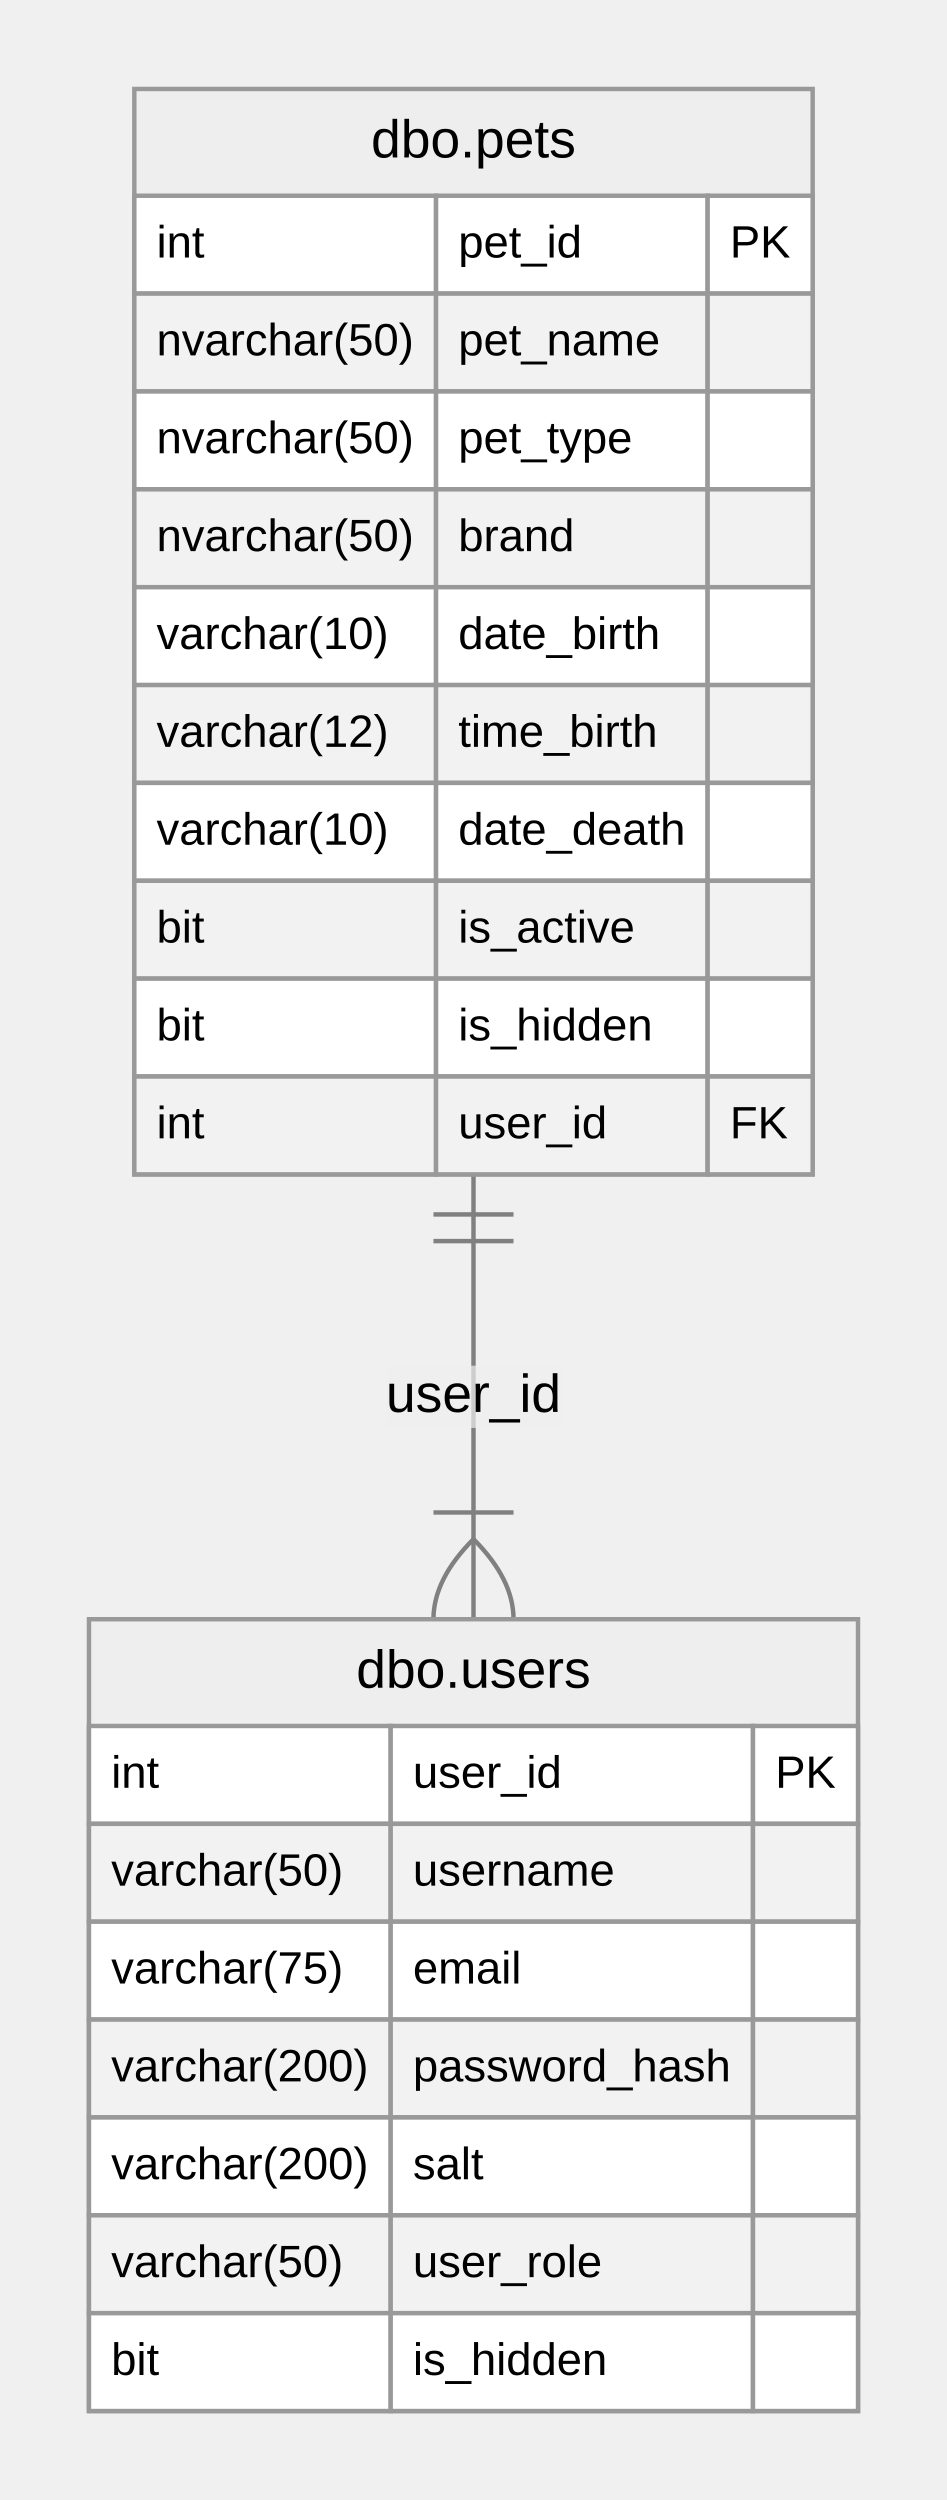
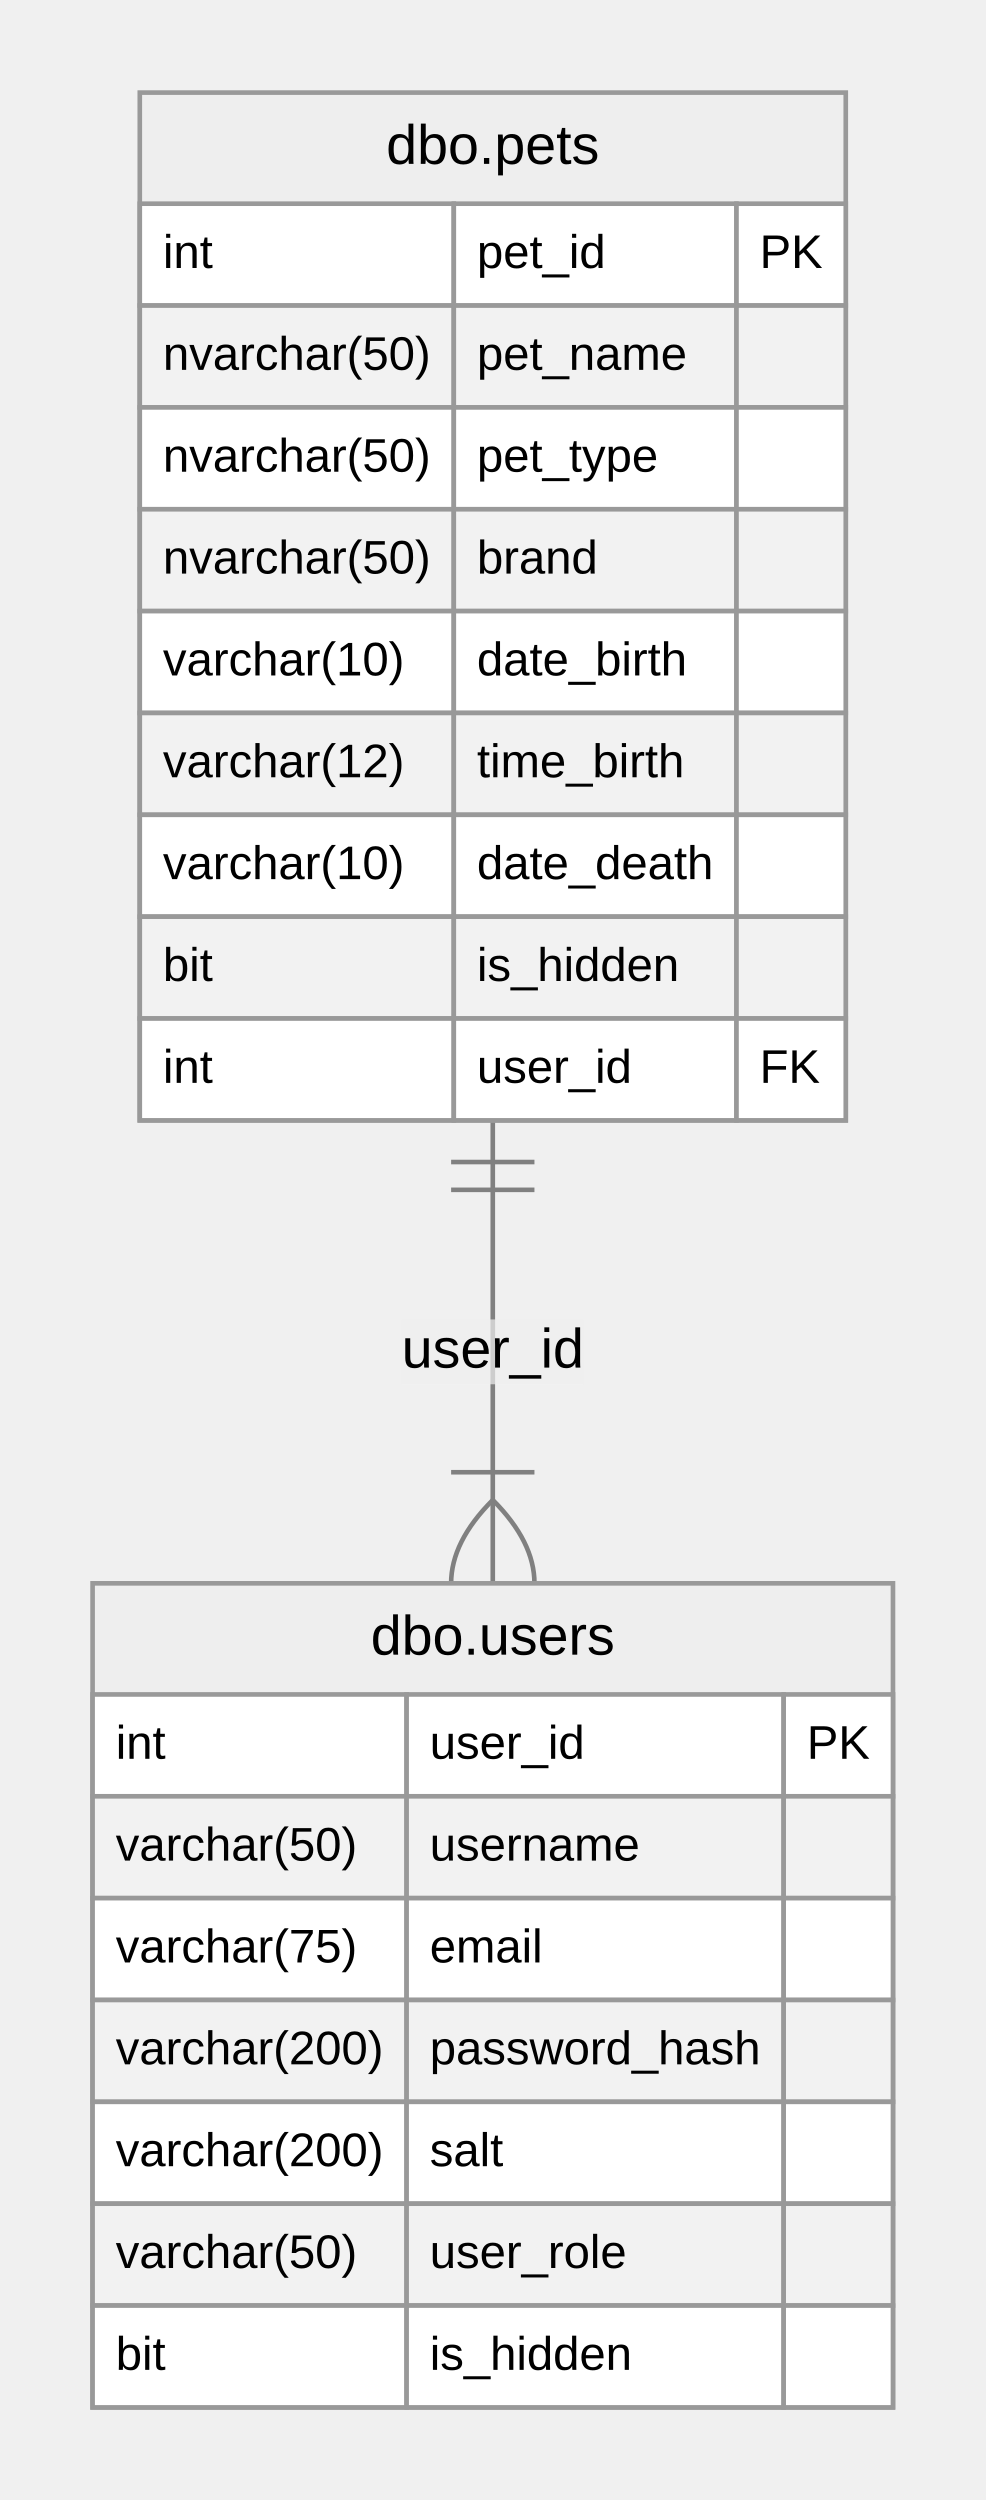
- <svg xmlns="http://www.w3.org/2000/svg" aria-roledescription="er" role="graphics-document document" viewBox="0 0 212.883 562" style="max-width: 212.883px;" width="100%" id="mermaidSvgChart">
+ <svg xmlns="http://www.w3.org/2000/svg" aria-roledescription="er" role="graphics-document document" viewBox="0 0 212.883 540" style="max-width: 212.883px;" width="100%" id="mermaidSvgChart">
  <style>#mermaidSvgChart{font-family:"trebuchet ms",verdana,arial,sans-serif;font-size:16px;fill:#000000;}#mermaidSvgChart .error-icon{fill:#552222;}#mermaidSvgChart .error-text{fill:#552222;stroke:#552222;}#mermaidSvgChart .edge-thickness-normal{stroke-width:2px;}#mermaidSvgChart .edge-thickness-thick{stroke-width:3.5px;}#mermaidSvgChart .edge-pattern-solid{stroke-dasharray:0;}#mermaidSvgChart .edge-pattern-dashed{stroke-dasharray:3;}#mermaidSvgChart .edge-pattern-dotted{stroke-dasharray:2;}#mermaidSvgChart .marker{fill:#666;stroke:#666;}#mermaidSvgChart .marker.cross{stroke:#666;}#mermaidSvgChart svg{font-family:"trebuchet ms",verdana,arial,sans-serif;font-size:16px;}#mermaidSvgChart .entityBox{fill:#eee;stroke:#999;}#mermaidSvgChart .attributeBoxOdd{fill:#ffffff;stroke:#999;}#mermaidSvgChart .attributeBoxEven{fill:#f2f2f2;stroke:#999;}#mermaidSvgChart .relationshipLabelBox{fill:hsl(-160, 0%, 93.333%);opacity:0.7;background-color:hsl(-160, 0%, 93.333%);}#mermaidSvgChart .relationshipLabelBox rect{opacity:0.5;}#mermaidSvgChart .relationshipLine{stroke:#666;}#mermaidSvgChart .entityTitleText{text-anchor:middle;font-size:18px;fill:#000000;}#mermaidSvgChart :root{--mermaid-font-family:"trebuchet ms",verdana,arial,sans-serif;}</style>
  <g />
  <defs>
    <marker orient="auto" markerHeight="18" markerWidth="18" refY="9" refX="0" id="ONLY_ONE_START">
      <path d="M9,0 L9,18 M15,0 L15,18" fill="none" stroke="gray" />
    </marker>
  </defs>
  <defs>
    <marker orient="auto" markerHeight="18" markerWidth="18" refY="9" refX="18" id="ONLY_ONE_END">
      <path d="M3,0 L3,18 M9,0 L9,18" fill="none" stroke="gray" />
    </marker>
  </defs>
  <defs>
    <marker orient="auto" markerHeight="18" markerWidth="30" refY="9" refX="0" id="ZERO_OR_ONE_START">
      <circle r="6" cy="9" cx="21" fill="white" stroke="gray" />
      <path d="M9,0 L9,18" fill="none" stroke="gray" />
    </marker>
  </defs>
  <defs>
    <marker orient="auto" markerHeight="18" markerWidth="30" refY="9" refX="30" id="ZERO_OR_ONE_END">
      <circle r="6" cy="9" cx="9" fill="white" stroke="gray" />
      <path d="M21,0 L21,18" fill="none" stroke="gray" />
    </marker>
  </defs>
  <defs>
    <marker orient="auto" markerHeight="36" markerWidth="45" refY="18" refX="18" id="ONE_OR_MORE_START">
      <path d="M0,18 Q 18,0 36,18 Q 18,36 0,18 M42,9 L42,27" fill="none" stroke="gray" />
    </marker>
  </defs>
  <defs>
    <marker orient="auto" markerHeight="36" markerWidth="45" refY="18" refX="27" id="ONE_OR_MORE_END">
      <path d="M3,9 L3,27 M9,18 Q27,0 45,18 Q27,36 9,18" fill="none" stroke="gray" />
    </marker>
  </defs>
  <defs>
    <marker orient="auto" markerHeight="36" markerWidth="57" refY="18" refX="18" id="ZERO_OR_MORE_START">
      <circle r="6" cy="18" cx="48" fill="white" stroke="gray" />
      <path d="M0,18 Q18,0 36,18 Q18,36 0,18" fill="none" stroke="gray" />
    </marker>
  </defs>
  <defs>
    <marker orient="auto" markerHeight="36" markerWidth="57" refY="18" refX="39" id="ZERO_OR_MORE_END">
      <circle r="6" cy="18" cx="9" fill="white" stroke="gray" />
      <path d="M21,18 Q39,0 57,18 Q39,36 21,18" fill="none" stroke="gray" />
    </marker>
  </defs>
-   <path style="stroke: gray; fill: none;" marker-start="url(#ONLY_ONE_START)" marker-end="url(#ONE_OR_MORE_END)" d="M106.441,264L106.441,272.333C106.441,280.667,106.441,297.333,106.441,314C106.441,330.667,106.441,347.333,106.441,355.667L106.441,364" class="er relationshipLine" />
-   <g transform="translate(20,364 )" id="entity-dbousers-84fcaf37-9a7f-51a9-a83e-8b2a014be92f">
+   <path style="stroke: gray; fill: none;" marker-start="url(#ONLY_ONE_START)" marker-end="url(#ONE_OR_MORE_END)" d="M106.441,242L106.441,250.333C106.441,258.667,106.441,275.333,106.441,292C106.441,308.667,106.441,325.333,106.441,333.667L106.441,342" class="er relationshipLine" />
+   <g transform="translate(20,342 )" id="entity-dbousers-84fcaf37-9a7f-51a9-a83e-8b2a014be92f">
    <rect height="178" width="172.883" y="0" x="0" class="er entityBox" />
    <text style="dominant-baseline: middle; text-anchor: middle; font-size: 12px;" transform="translate(86.44141,12)" y="0" x="0" id="text-entity-dbousers-84fcaf37-9a7f-51a9-a83e-8b2a014be92f" class="er entityLabel">dbo.users</text>
    <rect height="22" width="67.828" y="24" x="0" class="er attributeBoxOdd" />
    <text style="dominant-baseline: middle; font-size: 10.2px;" transform="translate(5,35)" y="0" x="0" id="text-entity-dbousers-84fcaf37-9a7f-51a9-a83e-8b2a014be92f-attr-1-type" class="er entityLabel">int</text>
    <rect height="22" width="81.445" y="24" x="67.828" class="er attributeBoxOdd" />
    <text style="dominant-baseline: middle; font-size: 10.2px;" transform="translate(72.82812,35)" y="0" x="0" id="text-entity-dbousers-84fcaf37-9a7f-51a9-a83e-8b2a014be92f-attr-1-name" class="er entityLabel">user_id</text>
    <rect height="22" width="23.609" y="24" x="149.273" class="er attributeBoxOdd" />
    <text style="dominant-baseline: middle; font-size: 10.2px;" transform="translate(154.2734,35)" y="0" x="0" id="text-entity-dbousers-84fcaf37-9a7f-51a9-a83e-8b2a014be92f-attr-1-comment" class="er entityLabel">PK</text>
    <rect height="22" width="67.828" y="46" x="0" class="er attributeBoxEven" />
    <text style="dominant-baseline: middle; font-size: 10.2px;" transform="translate(5,57)" y="0" x="0" id="text-entity-dbousers-84fcaf37-9a7f-51a9-a83e-8b2a014be92f-attr-2-type" class="er entityLabel">varchar(50)</text>
    <rect height="22" width="81.445" y="46" x="67.828" class="er attributeBoxEven" />
    <text style="dominant-baseline: middle; font-size: 10.2px;" transform="translate(72.82812,57)" y="0" x="0" id="text-entity-dbousers-84fcaf37-9a7f-51a9-a83e-8b2a014be92f-attr-2-name" class="er entityLabel">username</text>
    <rect height="22" width="23.609" y="46" x="149.273" class="er attributeBoxEven" />
    <text style="dominant-baseline: middle; font-size: 10.2px;" transform="translate(154.2734,57)" y="0" x="0" id="text-entity-dbousers-84fcaf37-9a7f-51a9-a83e-8b2a014be92f-attr-2-comment" class="er entityLabel" />
    <rect height="22" width="67.828" y="68" x="0" class="er attributeBoxOdd" />
    <text style="dominant-baseline: middle; font-size: 10.2px;" transform="translate(5,79)" y="0" x="0" id="text-entity-dbousers-84fcaf37-9a7f-51a9-a83e-8b2a014be92f-attr-3-type" class="er entityLabel">varchar(75)</text>
    <rect height="22" width="81.445" y="68" x="67.828" class="er attributeBoxOdd" />
    <text style="dominant-baseline: middle; font-size: 10.2px;" transform="translate(72.82812,79)" y="0" x="0" id="text-entity-dbousers-84fcaf37-9a7f-51a9-a83e-8b2a014be92f-attr-3-name" class="er entityLabel">email</text>
    <rect height="22" width="23.609" y="68" x="149.273" class="er attributeBoxOdd" />
    <text style="dominant-baseline: middle; font-size: 10.2px;" transform="translate(154.2734,79)" y="0" x="0" id="text-entity-dbousers-84fcaf37-9a7f-51a9-a83e-8b2a014be92f-attr-3-comment" class="er entityLabel" />
    <rect height="22" width="67.828" y="90" x="0" class="er attributeBoxEven" />
    <text style="dominant-baseline: middle; font-size: 10.2px;" transform="translate(5,101)" y="0" x="0" id="text-entity-dbousers-84fcaf37-9a7f-51a9-a83e-8b2a014be92f-attr-4-type" class="er entityLabel">varchar(200)</text>
    <rect height="22" width="81.445" y="90" x="67.828" class="er attributeBoxEven" />
    <text style="dominant-baseline: middle; font-size: 10.2px;" transform="translate(72.82812,101)" y="0" x="0" id="text-entity-dbousers-84fcaf37-9a7f-51a9-a83e-8b2a014be92f-attr-4-name" class="er entityLabel">password_hash</text>
    <rect height="22" width="23.609" y="90" x="149.273" class="er attributeBoxEven" />
    <text style="dominant-baseline: middle; font-size: 10.2px;" transform="translate(154.2734,101)" y="0" x="0" id="text-entity-dbousers-84fcaf37-9a7f-51a9-a83e-8b2a014be92f-attr-4-comment" class="er entityLabel" />
    <rect height="22" width="67.828" y="112" x="0" class="er attributeBoxOdd" />
    <text style="dominant-baseline: middle; font-size: 10.2px;" transform="translate(5,123)" y="0" x="0" id="text-entity-dbousers-84fcaf37-9a7f-51a9-a83e-8b2a014be92f-attr-5-type" class="er entityLabel">varchar(200)</text>
    <rect height="22" width="81.445" y="112" x="67.828" class="er attributeBoxOdd" />
    <text style="dominant-baseline: middle; font-size: 10.2px;" transform="translate(72.82812,123)" y="0" x="0" id="text-entity-dbousers-84fcaf37-9a7f-51a9-a83e-8b2a014be92f-attr-5-name" class="er entityLabel">salt</text>
    <rect height="22" width="23.609" y="112" x="149.273" class="er attributeBoxOdd" />
    <text style="dominant-baseline: middle; font-size: 10.2px;" transform="translate(154.2734,123)" y="0" x="0" id="text-entity-dbousers-84fcaf37-9a7f-51a9-a83e-8b2a014be92f-attr-5-comment" class="er entityLabel" />
    <rect height="22" width="67.828" y="134" x="0" class="er attributeBoxEven" />
    <text style="dominant-baseline: middle; font-size: 10.2px;" transform="translate(5,145)" y="0" x="0" id="text-entity-dbousers-84fcaf37-9a7f-51a9-a83e-8b2a014be92f-attr-6-type" class="er entityLabel">varchar(50)</text>
    <rect height="22" width="81.445" y="134" x="67.828" class="er attributeBoxEven" />
    <text style="dominant-baseline: middle; font-size: 10.2px;" transform="translate(72.82812,145)" y="0" x="0" id="text-entity-dbousers-84fcaf37-9a7f-51a9-a83e-8b2a014be92f-attr-6-name" class="er entityLabel">user_role</text>
    <rect height="22" width="23.609" y="134" x="149.273" class="er attributeBoxEven" />
    <text style="dominant-baseline: middle; font-size: 10.2px;" transform="translate(154.2734,145)" y="0" x="0" id="text-entity-dbousers-84fcaf37-9a7f-51a9-a83e-8b2a014be92f-attr-6-comment" class="er entityLabel" />
    <rect height="22" width="67.828" y="156" x="0" class="er attributeBoxOdd" />
    <text style="dominant-baseline: middle; font-size: 10.2px;" transform="translate(5,167)" y="0" x="0" id="text-entity-dbousers-84fcaf37-9a7f-51a9-a83e-8b2a014be92f-attr-7-type" class="er entityLabel">bit</text>
    <rect height="22" width="81.445" y="156" x="67.828" class="er attributeBoxOdd" />
    <text style="dominant-baseline: middle; font-size: 10.2px;" transform="translate(72.82812,167)" y="0" x="0" id="text-entity-dbousers-84fcaf37-9a7f-51a9-a83e-8b2a014be92f-attr-7-name" class="er entityLabel">is_hidden</text>
    <rect height="22" width="23.609" y="156" x="149.273" class="er attributeBoxOdd" />
    <text style="dominant-baseline: middle; font-size: 10.2px;" transform="translate(154.2734,167)" y="0" x="0" id="text-entity-dbousers-84fcaf37-9a7f-51a9-a83e-8b2a014be92f-attr-7-comment" class="er entityLabel" />
  </g>
  <g transform="translate(30.19531,20 )" id="entity-dbopets-3ac9c031-255a-5a3a-b15b-4873bca118e2">
-     <rect height="244" width="152.492" y="0" x="0" class="er entityBox" />
+     <rect height="222" width="152.492" y="0" x="0" class="er entityBox" />
    <text style="dominant-baseline: middle; text-anchor: middle; font-size: 12px;" transform="translate(76.24609,12)" y="0" x="0" id="text-entity-dbopets-3ac9c031-255a-5a3a-b15b-4873bca118e2" class="er entityLabel">dbo.pets</text>
    <rect height="22" width="67.828" y="24" x="0" class="er attributeBoxOdd" />
    <text style="dominant-baseline: middle; font-size: 10.2px;" transform="translate(5,35)" y="0" x="0" id="text-entity-dbopets-3ac9c031-255a-5a3a-b15b-4873bca118e2-attr-1-type" class="er entityLabel">int</text>
    <rect height="22" width="61.055" y="24" x="67.828" class="er attributeBoxOdd" />
    <text style="dominant-baseline: middle; font-size: 10.2px;" transform="translate(72.82812,35)" y="0" x="0" id="text-entity-dbopets-3ac9c031-255a-5a3a-b15b-4873bca118e2-attr-1-name" class="er entityLabel">pet_id</text>
    <rect height="22" width="23.609" y="24" x="128.883" class="er attributeBoxOdd" />
    <text style="dominant-baseline: middle; font-size: 10.2px;" transform="translate(133.8828,35)" y="0" x="0" id="text-entity-dbopets-3ac9c031-255a-5a3a-b15b-4873bca118e2-attr-1-comment" class="er entityLabel">PK</text>
    <rect height="22" width="67.828" y="46" x="0" class="er attributeBoxEven" />
    <text style="dominant-baseline: middle; font-size: 10.2px;" transform="translate(5,57)" y="0" x="0" id="text-entity-dbopets-3ac9c031-255a-5a3a-b15b-4873bca118e2-attr-2-type" class="er entityLabel">nvarchar(50)</text>
    <rect height="22" width="61.055" y="46" x="67.828" class="er attributeBoxEven" />
    <text style="dominant-baseline: middle; font-size: 10.2px;" transform="translate(72.82812,57)" y="0" x="0" id="text-entity-dbopets-3ac9c031-255a-5a3a-b15b-4873bca118e2-attr-2-name" class="er entityLabel">pet_name</text>
    <rect height="22" width="23.609" y="46" x="128.883" class="er attributeBoxEven" />
    <text style="dominant-baseline: middle; font-size: 10.2px;" transform="translate(133.8828,57)" y="0" x="0" id="text-entity-dbopets-3ac9c031-255a-5a3a-b15b-4873bca118e2-attr-2-comment" class="er entityLabel" />
    <rect height="22" width="67.828" y="68" x="0" class="er attributeBoxOdd" />
    <text style="dominant-baseline: middle; font-size: 10.2px;" transform="translate(5,79)" y="0" x="0" id="text-entity-dbopets-3ac9c031-255a-5a3a-b15b-4873bca118e2-attr-3-type" class="er entityLabel">nvarchar(50)</text>
    <rect height="22" width="61.055" y="68" x="67.828" class="er attributeBoxOdd" />
    <text style="dominant-baseline: middle; font-size: 10.2px;" transform="translate(72.82812,79)" y="0" x="0" id="text-entity-dbopets-3ac9c031-255a-5a3a-b15b-4873bca118e2-attr-3-name" class="er entityLabel">pet_type</text>
    <rect height="22" width="23.609" y="68" x="128.883" class="er attributeBoxOdd" />
    <text style="dominant-baseline: middle; font-size: 10.2px;" transform="translate(133.8828,79)" y="0" x="0" id="text-entity-dbopets-3ac9c031-255a-5a3a-b15b-4873bca118e2-attr-3-comment" class="er entityLabel" />
    <rect height="22" width="67.828" y="90" x="0" class="er attributeBoxEven" />
    <text style="dominant-baseline: middle; font-size: 10.2px;" transform="translate(5,101)" y="0" x="0" id="text-entity-dbopets-3ac9c031-255a-5a3a-b15b-4873bca118e2-attr-4-type" class="er entityLabel">nvarchar(50)</text>
    <rect height="22" width="61.055" y="90" x="67.828" class="er attributeBoxEven" />
    <text style="dominant-baseline: middle; font-size: 10.2px;" transform="translate(72.82812,101)" y="0" x="0" id="text-entity-dbopets-3ac9c031-255a-5a3a-b15b-4873bca118e2-attr-4-name" class="er entityLabel">brand</text>
    <rect height="22" width="23.609" y="90" x="128.883" class="er attributeBoxEven" />
    <text style="dominant-baseline: middle; font-size: 10.2px;" transform="translate(133.8828,101)" y="0" x="0" id="text-entity-dbopets-3ac9c031-255a-5a3a-b15b-4873bca118e2-attr-4-comment" class="er entityLabel" />
    <rect height="22" width="67.828" y="112" x="0" class="er attributeBoxOdd" />
    <text style="dominant-baseline: middle; font-size: 10.2px;" transform="translate(5,123)" y="0" x="0" id="text-entity-dbopets-3ac9c031-255a-5a3a-b15b-4873bca118e2-attr-5-type" class="er entityLabel">varchar(10)</text>
    <rect height="22" width="61.055" y="112" x="67.828" class="er attributeBoxOdd" />
    <text style="dominant-baseline: middle; font-size: 10.2px;" transform="translate(72.82812,123)" y="0" x="0" id="text-entity-dbopets-3ac9c031-255a-5a3a-b15b-4873bca118e2-attr-5-name" class="er entityLabel">date_birth</text>
    <rect height="22" width="23.609" y="112" x="128.883" class="er attributeBoxOdd" />
    <text style="dominant-baseline: middle; font-size: 10.2px;" transform="translate(133.8828,123)" y="0" x="0" id="text-entity-dbopets-3ac9c031-255a-5a3a-b15b-4873bca118e2-attr-5-comment" class="er entityLabel" />
    <rect height="22" width="67.828" y="134" x="0" class="er attributeBoxEven" />
    <text style="dominant-baseline: middle; font-size: 10.2px;" transform="translate(5,145)" y="0" x="0" id="text-entity-dbopets-3ac9c031-255a-5a3a-b15b-4873bca118e2-attr-6-type" class="er entityLabel">varchar(12)</text>
    <rect height="22" width="61.055" y="134" x="67.828" class="er attributeBoxEven" />
    <text style="dominant-baseline: middle; font-size: 10.2px;" transform="translate(72.82812,145)" y="0" x="0" id="text-entity-dbopets-3ac9c031-255a-5a3a-b15b-4873bca118e2-attr-6-name" class="er entityLabel">time_birth</text>
    <rect height="22" width="23.609" y="134" x="128.883" class="er attributeBoxEven" />
    <text style="dominant-baseline: middle; font-size: 10.2px;" transform="translate(133.8828,145)" y="0" x="0" id="text-entity-dbopets-3ac9c031-255a-5a3a-b15b-4873bca118e2-attr-6-comment" class="er entityLabel" />
    <rect height="22" width="67.828" y="156" x="0" class="er attributeBoxOdd" />
    <text style="dominant-baseline: middle; font-size: 10.2px;" transform="translate(5,167)" y="0" x="0" id="text-entity-dbopets-3ac9c031-255a-5a3a-b15b-4873bca118e2-attr-7-type" class="er entityLabel">varchar(10)</text>
    <rect height="22" width="61.055" y="156" x="67.828" class="er attributeBoxOdd" />
    <text style="dominant-baseline: middle; font-size: 10.2px;" transform="translate(72.82812,167)" y="0" x="0" id="text-entity-dbopets-3ac9c031-255a-5a3a-b15b-4873bca118e2-attr-7-name" class="er entityLabel">date_death</text>
    <rect height="22" width="23.609" y="156" x="128.883" class="er attributeBoxOdd" />
    <text style="dominant-baseline: middle; font-size: 10.2px;" transform="translate(133.8828,167)" y="0" x="0" id="text-entity-dbopets-3ac9c031-255a-5a3a-b15b-4873bca118e2-attr-7-comment" class="er entityLabel" />
    <rect height="22" width="67.828" y="178" x="0" class="er attributeBoxEven" />
    <text style="dominant-baseline: middle; font-size: 10.2px;" transform="translate(5,189)" y="0" x="0" id="text-entity-dbopets-3ac9c031-255a-5a3a-b15b-4873bca118e2-attr-8-type" class="er entityLabel">bit</text>
    <rect height="22" width="61.055" y="178" x="67.828" class="er attributeBoxEven" />
-     <text style="dominant-baseline: middle; font-size: 10.2px;" transform="translate(72.82812,189)" y="0" x="0" id="text-entity-dbopets-3ac9c031-255a-5a3a-b15b-4873bca118e2-attr-8-name" class="er entityLabel">is_active</text>
+     <text style="dominant-baseline: middle; font-size: 10.2px;" transform="translate(72.82812,189)" y="0" x="0" id="text-entity-dbopets-3ac9c031-255a-5a3a-b15b-4873bca118e2-attr-8-name" class="er entityLabel">is_hidden</text>
    <rect height="22" width="23.609" y="178" x="128.883" class="er attributeBoxEven" />
    <text style="dominant-baseline: middle; font-size: 10.2px;" transform="translate(133.8828,189)" y="0" x="0" id="text-entity-dbopets-3ac9c031-255a-5a3a-b15b-4873bca118e2-attr-8-comment" class="er entityLabel" />
    <rect height="22" width="67.828" y="200" x="0" class="er attributeBoxOdd" />
-     <text style="dominant-baseline: middle; font-size: 10.2px;" transform="translate(5,211)" y="0" x="0" id="text-entity-dbopets-3ac9c031-255a-5a3a-b15b-4873bca118e2-attr-9-type" class="er entityLabel">bit</text>
+     <text style="dominant-baseline: middle; font-size: 10.2px;" transform="translate(5,211)" y="0" x="0" id="text-entity-dbopets-3ac9c031-255a-5a3a-b15b-4873bca118e2-attr-9-type" class="er entityLabel">int</text>
    <rect height="22" width="61.055" y="200" x="67.828" class="er attributeBoxOdd" />
-     <text style="dominant-baseline: middle; font-size: 10.2px;" transform="translate(72.82812,211)" y="0" x="0" id="text-entity-dbopets-3ac9c031-255a-5a3a-b15b-4873bca118e2-attr-9-name" class="er entityLabel">is_hidden</text>
+     <text style="dominant-baseline: middle; font-size: 10.2px;" transform="translate(72.82812,211)" y="0" x="0" id="text-entity-dbopets-3ac9c031-255a-5a3a-b15b-4873bca118e2-attr-9-name" class="er entityLabel">user_id</text>
    <rect height="22" width="23.609" y="200" x="128.883" class="er attributeBoxOdd" />
-     <text style="dominant-baseline: middle; font-size: 10.2px;" transform="translate(133.8828,211)" y="0" x="0" id="text-entity-dbopets-3ac9c031-255a-5a3a-b15b-4873bca118e2-attr-9-comment" class="er entityLabel" />
-     <rect height="22" width="67.828" y="222" x="0" class="er attributeBoxEven" />
-     <text style="dominant-baseline: middle; font-size: 10.2px;" transform="translate(5,233)" y="0" x="0" id="text-entity-dbopets-3ac9c031-255a-5a3a-b15b-4873bca118e2-attr-10-type" class="er entityLabel">int</text>
-     <rect height="22" width="61.055" y="222" x="67.828" class="er attributeBoxEven" />
-     <text style="dominant-baseline: middle; font-size: 10.2px;" transform="translate(72.82812,233)" y="0" x="0" id="text-entity-dbopets-3ac9c031-255a-5a3a-b15b-4873bca118e2-attr-10-name" class="er entityLabel">user_id</text>
-     <rect height="22" width="23.609" y="222" x="128.883" class="er attributeBoxEven" />
-     <text style="dominant-baseline: middle; font-size: 10.2px;" transform="translate(133.8828,233)" y="0" x="0" id="text-entity-dbopets-3ac9c031-255a-5a3a-b15b-4873bca118e2-attr-10-comment" class="er entityLabel">FK</text>
+     <text style="dominant-baseline: middle; font-size: 10.2px;" transform="translate(133.8828,211)" y="0" x="0" id="text-entity-dbopets-3ac9c031-255a-5a3a-b15b-4873bca118e2-attr-9-comment" class="er entityLabel">FK</text>
  </g>
-   <rect height="14" width="39.359" y="307" x="86.761" class="er relationshipLabelBox" />
-   <text style="text-anchor: middle; dominant-baseline: middle; font-size: 12px;" y="314" x="106.441" id="rel1" class="er relationshipLabel">user_id</text>
+   <rect height="14" width="39.359" y="285" x="86.761" class="er relationshipLabelBox" />
+   <text style="text-anchor: middle; dominant-baseline: middle; font-size: 12px;" y="292" x="106.441" id="rel1" class="er relationshipLabel">user_id</text>
</svg>
